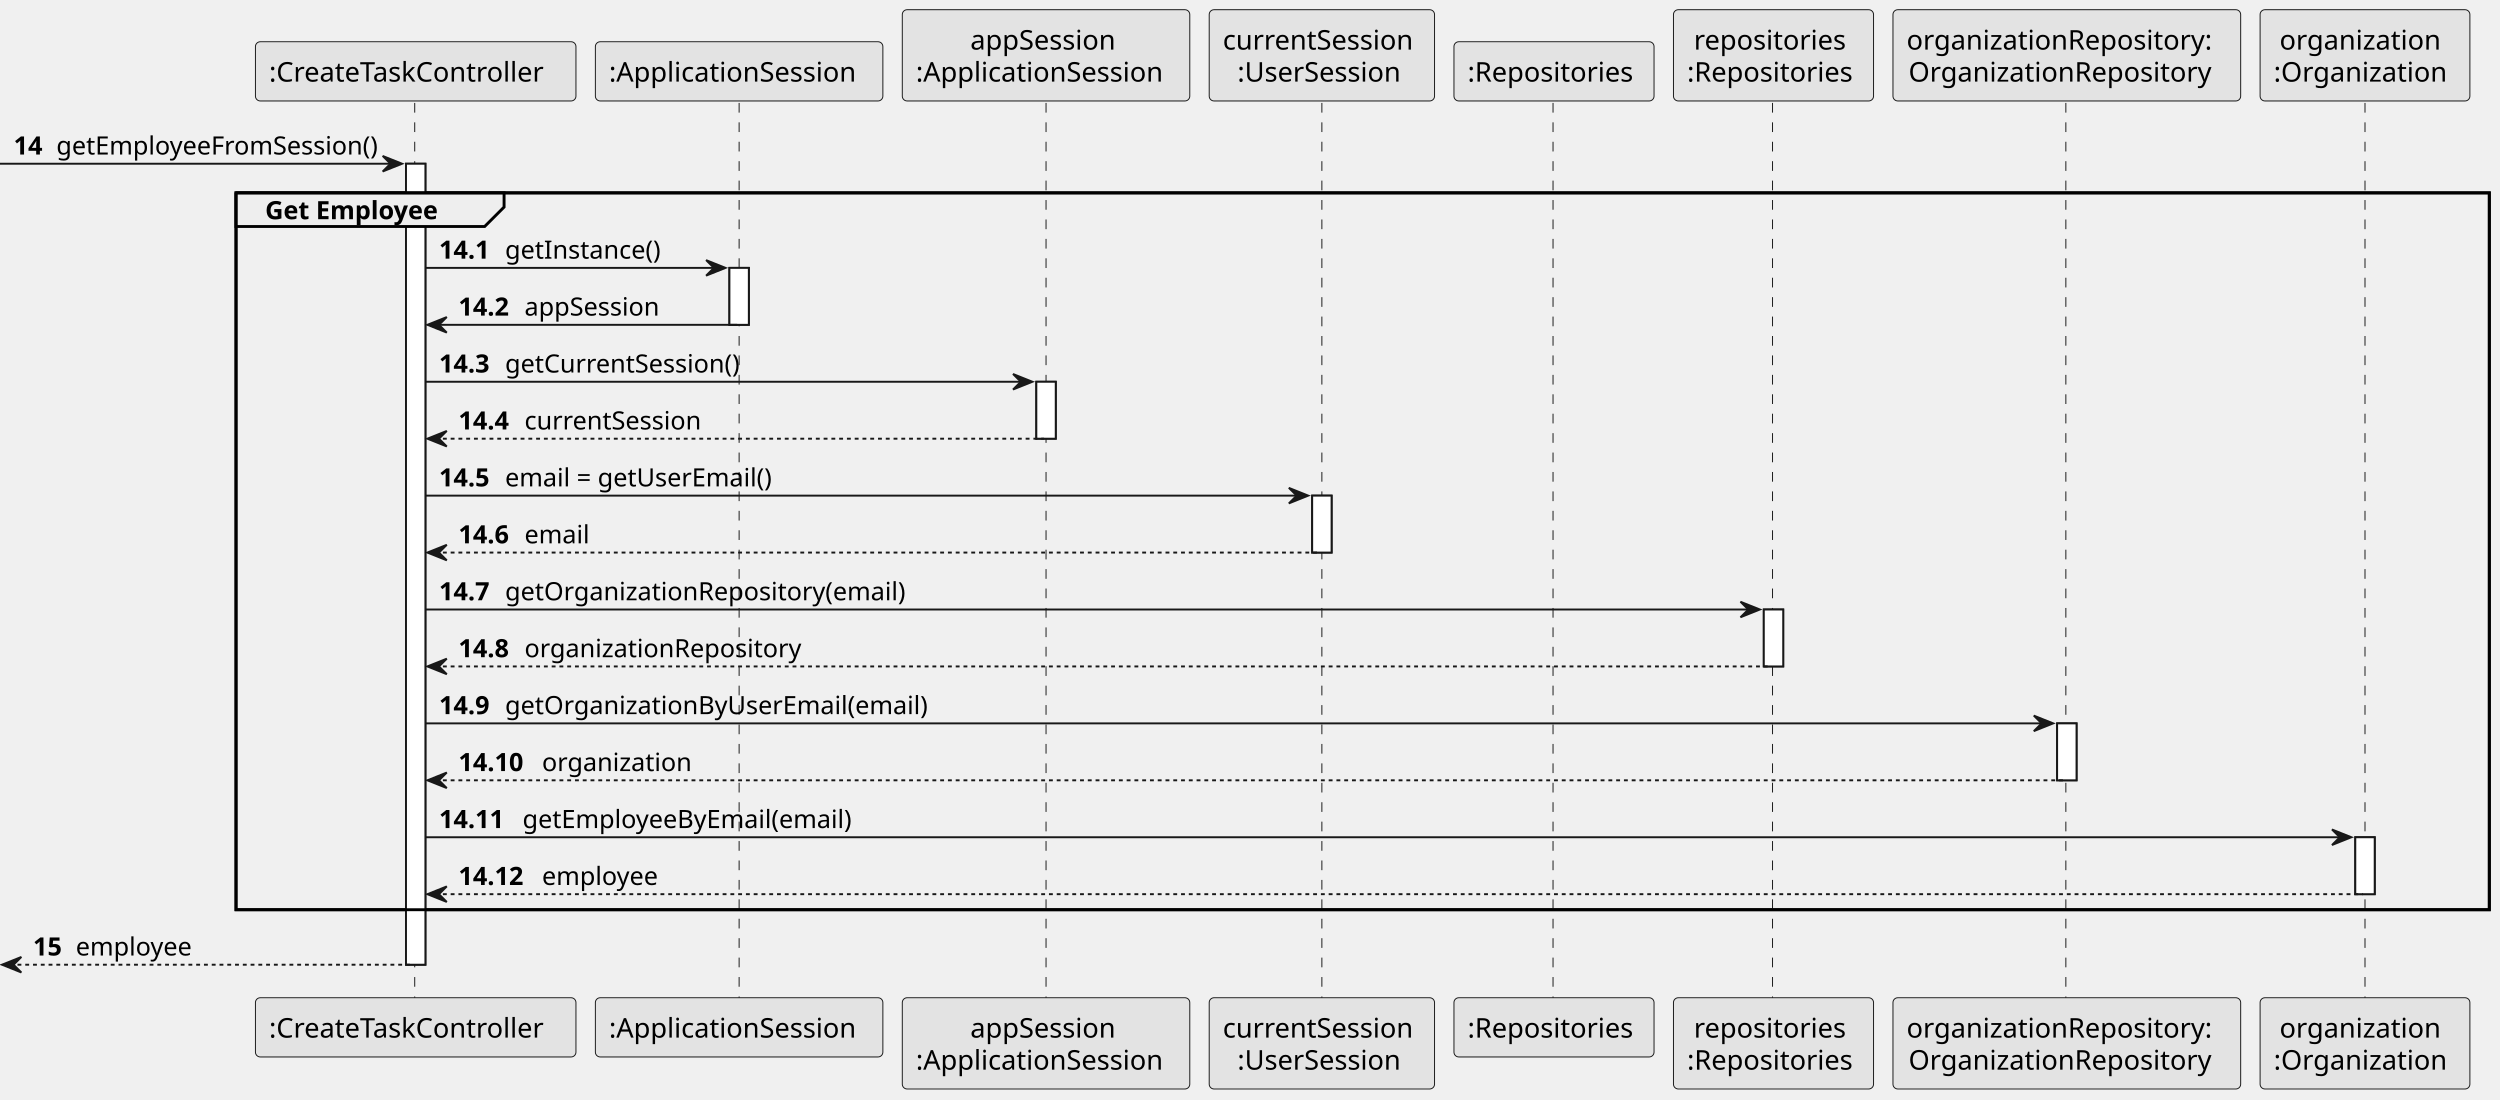
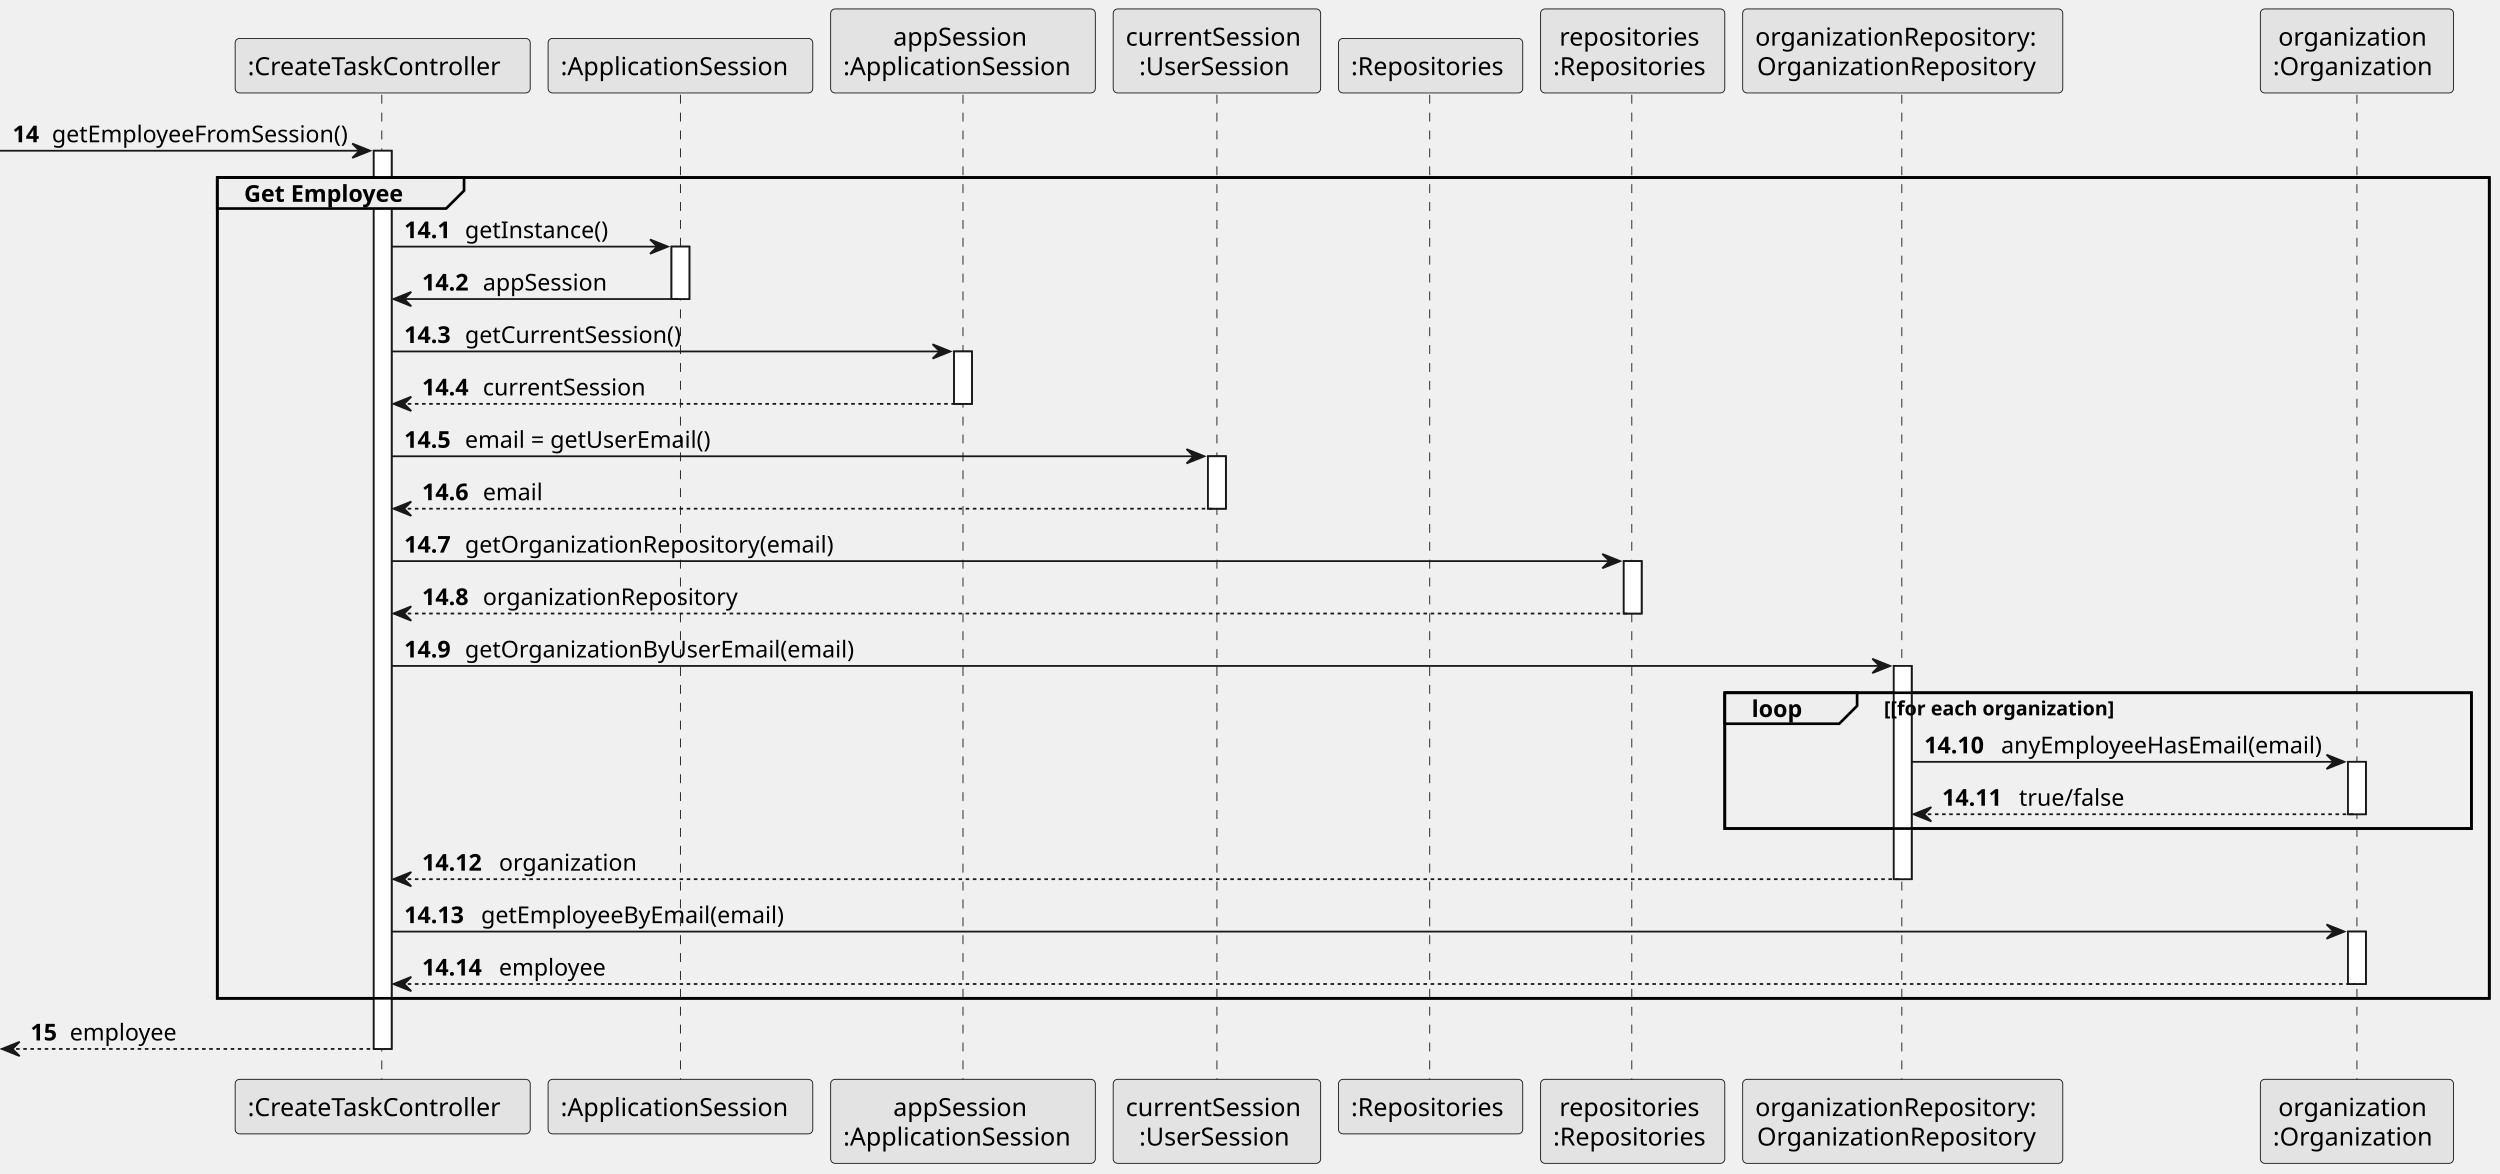
- <svg xmlns="http://www.w3.org/2000/svg" contentStyleType="text/css" height="566px" preserveAspectRatio="none" style="width:1287px;height:566px;background:#FFFFFF;" version="1.1" viewBox="0 0 1287 566" width="1287px" zoomAndPan="magnify">
+ <svg xmlns="http://www.w3.org/2000/svg" contentStyleType="text/css" height="656px" preserveAspectRatio="none" style="width:1398px;height:656px;background:#FFFFFF;" version="1.1" viewBox="0 0 1398 656" width="1398px" zoomAndPan="magnify">
  <defs />
  <g>
-     <rect fill="#FFFFFF" height="412.348" style="stroke:#181818;stroke-width:1.0;" width="10" x="209" y="84.287" />
+     <rect fill="#FFFFFF" height="502.279" style="stroke:#181818;stroke-width:1.0;" width="10" x="209" y="84.287" />
    <rect fill="#FFFFFF" height="29.311" style="stroke:#181818;stroke-width:1.0;" width="10" x="375.5" y="137.908" />
    <rect fill="#FFFFFF" height="29.311" style="stroke:#181818;stroke-width:1.0;" width="10" x="533.5" y="196.529" />
    <rect fill="#FFFFFF" height="29.311" style="stroke:#181818;stroke-width:1.0;" width="10" x="675.5" y="255.15" />
    <rect fill="#FFFFFF" height="29.311" style="stroke:#181818;stroke-width:1.0;" width="10" x="908" y="313.772" />
-     <rect fill="#FFFFFF" height="29.311" style="stroke:#181818;stroke-width:1.0;" width="10" x="1059" y="372.393" />
-     <rect fill="#FFFFFF" height="29.311" style="stroke:#181818;stroke-width:1.0;" width="10" x="1212.5" y="431.014" />
-     <rect fill="none" height="369.037" style="stroke:#000000;stroke-width:1.5;" width="1160" x="121.5" y="99.287" />
-     <line style="stroke:#181818;stroke-width:0.5;stroke-dasharray:5.0,5.0;" x1="213.5" x2="213.5" y1="52.977" y2="514.635" />
-     <line style="stroke:#181818;stroke-width:0.5;stroke-dasharray:5.0,5.0;" x1="380.5" x2="380.5" y1="52.977" y2="514.635" />
-     <line style="stroke:#181818;stroke-width:0.5;stroke-dasharray:5.0,5.0;" x1="538.5" x2="538.5" y1="52.977" y2="514.635" />
-     <line style="stroke:#181818;stroke-width:0.5;stroke-dasharray:5.0,5.0;" x1="680.5" x2="680.5" y1="52.977" y2="514.635" />
-     <line style="stroke:#181818;stroke-width:0.5;stroke-dasharray:5.0,5.0;" x1="799.5" x2="799.5" y1="52.977" y2="514.635" />
-     <line style="stroke:#181818;stroke-width:0.5;stroke-dasharray:5.0,5.0;" x1="912.5" x2="912.5" y1="52.977" y2="514.635" />
-     <line style="stroke:#181818;stroke-width:0.5;stroke-dasharray:5.0,5.0;" x1="1063.5" x2="1063.5" y1="52.977" y2="514.635" />
-     <line style="stroke:#181818;stroke-width:0.5;stroke-dasharray:5.0,5.0;" x1="1217.5" x2="1217.5" y1="52.977" y2="514.635" />
+     <rect fill="#FFFFFF" height="119.242" style="stroke:#181818;stroke-width:1.0;" width="10" x="1059" y="372.393" />
+     <rect fill="#FFFFFF" height="29.311" style="stroke:#181818;stroke-width:1.0;" width="10" x="1313" y="426.014" />
+     <rect fill="#FFFFFF" height="29.311" style="stroke:#181818;stroke-width:1.0;" width="10" x="1313" y="520.945" />
+     <rect fill="none" height="458.969" style="stroke:#000000;stroke-width:1.5;" width="1270.5" x="121.5" y="99.287" />
+     <rect fill="none" height="75.932" style="stroke:#000000;stroke-width:1.5;" width="417.5" x="964.5" y="387.393" />
+     <line style="stroke:#181818;stroke-width:0.5;stroke-dasharray:5.0,5.0;" x1="213.5" x2="213.5" y1="52.977" y2="604.566" />
+     <line style="stroke:#181818;stroke-width:0.5;stroke-dasharray:5.0,5.0;" x1="380.5" x2="380.5" y1="52.977" y2="604.566" />
+     <line style="stroke:#181818;stroke-width:0.5;stroke-dasharray:5.0,5.0;" x1="538.5" x2="538.5" y1="52.977" y2="604.566" />
+     <line style="stroke:#181818;stroke-width:0.5;stroke-dasharray:5.0,5.0;" x1="680.5" x2="680.5" y1="52.977" y2="604.566" />
+     <line style="stroke:#181818;stroke-width:0.5;stroke-dasharray:5.0,5.0;" x1="799.5" x2="799.5" y1="52.977" y2="604.566" />
+     <line style="stroke:#181818;stroke-width:0.5;stroke-dasharray:5.0,5.0;" x1="912.5" x2="912.5" y1="52.977" y2="604.566" />
+     <line style="stroke:#181818;stroke-width:0.5;stroke-dasharray:5.0,5.0;" x1="1063.5" x2="1063.5" y1="52.977" y2="604.566" />
+     <line style="stroke:#181818;stroke-width:0.5;stroke-dasharray:5.0,5.0;" x1="1318" x2="1318" y1="52.977" y2="604.566" />
    <rect fill="#E3E3E3" height="30.488" rx="2.5" ry="2.5" style="stroke:#181818;stroke-width:0.5;" width="165" x="131.5" y="21.488" />
    <text fill="#000000" font-family="sans-serif" font-size="14" lengthAdjust="spacing" textLength="151" x="138.5" y="42.023">:CreateTaskController</text>
-     <rect fill="#E3E3E3" height="30.488" rx="2.5" ry="2.5" style="stroke:#181818;stroke-width:0.5;" width="165" x="131.5" y="513.635" />
-     <text fill="#000000" font-family="sans-serif" font-size="14" lengthAdjust="spacing" textLength="151" x="138.5" y="534.17">:CreateTaskController</text>
+     <rect fill="#E3E3E3" height="30.488" rx="2.5" ry="2.5" style="stroke:#181818;stroke-width:0.5;" width="165" x="131.5" y="603.566" />
+     <text fill="#000000" font-family="sans-serif" font-size="14" lengthAdjust="spacing" textLength="151" x="138.5" y="624.102">:CreateTaskController</text>
    <rect fill="#E3E3E3" height="30.488" rx="2.5" ry="2.5" style="stroke:#181818;stroke-width:0.5;" width="148" x="306.5" y="21.488" />
    <text fill="#000000" font-family="sans-serif" font-size="14" lengthAdjust="spacing" textLength="134" x="313.5" y="42.023">:ApplicationSession</text>
-     <rect fill="#E3E3E3" height="30.488" rx="2.5" ry="2.5" style="stroke:#181818;stroke-width:0.5;" width="148" x="306.5" y="513.635" />
-     <text fill="#000000" font-family="sans-serif" font-size="14" lengthAdjust="spacing" textLength="134" x="313.5" y="534.17">:ApplicationSession</text>
+     <rect fill="#E3E3E3" height="30.488" rx="2.5" ry="2.5" style="stroke:#181818;stroke-width:0.5;" width="148" x="306.5" y="603.566" />
+     <text fill="#000000" font-family="sans-serif" font-size="14" lengthAdjust="spacing" textLength="134" x="313.5" y="624.102">:ApplicationSession</text>
    <rect fill="#E3E3E3" height="46.977" rx="2.5" ry="2.5" style="stroke:#181818;stroke-width:0.5;" width="148" x="464.5" y="5" />
    <text fill="#000000" font-family="sans-serif" font-size="14" lengthAdjust="spacing" textLength="78" x="499.5" y="25.535">appSession</text>
    <text fill="#000000" font-family="sans-serif" font-size="14" lengthAdjust="spacing" textLength="134" x="471.5" y="42.023">:ApplicationSession</text>
-     <rect fill="#E3E3E3" height="46.977" rx="2.5" ry="2.5" style="stroke:#181818;stroke-width:0.5;" width="148" x="464.5" y="513.635" />
-     <text fill="#000000" font-family="sans-serif" font-size="14" lengthAdjust="spacing" textLength="78" x="499.5" y="534.17">appSession</text>
-     <text fill="#000000" font-family="sans-serif" font-size="14" lengthAdjust="spacing" textLength="134" x="471.5" y="550.658">:ApplicationSession</text>
+     <rect fill="#E3E3E3" height="46.977" rx="2.5" ry="2.5" style="stroke:#181818;stroke-width:0.5;" width="148" x="464.5" y="603.566" />
+     <text fill="#000000" font-family="sans-serif" font-size="14" lengthAdjust="spacing" textLength="78" x="499.5" y="624.102">appSession</text>
+     <text fill="#000000" font-family="sans-serif" font-size="14" lengthAdjust="spacing" textLength="134" x="471.5" y="640.59">:ApplicationSession</text>
    <rect fill="#E3E3E3" height="46.977" rx="2.5" ry="2.5" style="stroke:#181818;stroke-width:0.5;" width="116" x="622.5" y="5" />
    <text fill="#000000" font-family="sans-serif" font-size="14" lengthAdjust="spacing" textLength="102" x="629.5" y="25.535">currentSession</text>
    <text fill="#000000" font-family="sans-serif" font-size="14" lengthAdjust="spacing" textLength="87" x="637" y="42.023">:UserSession</text>
-     <rect fill="#E3E3E3" height="46.977" rx="2.5" ry="2.5" style="stroke:#181818;stroke-width:0.5;" width="116" x="622.5" y="513.635" />
-     <text fill="#000000" font-family="sans-serif" font-size="14" lengthAdjust="spacing" textLength="102" x="629.5" y="534.17">currentSession</text>
-     <text fill="#000000" font-family="sans-serif" font-size="14" lengthAdjust="spacing" textLength="87" x="637" y="550.658">:UserSession</text>
+     <rect fill="#E3E3E3" height="46.977" rx="2.5" ry="2.5" style="stroke:#181818;stroke-width:0.5;" width="116" x="622.5" y="603.566" />
+     <text fill="#000000" font-family="sans-serif" font-size="14" lengthAdjust="spacing" textLength="102" x="629.5" y="624.102">currentSession</text>
+     <text fill="#000000" font-family="sans-serif" font-size="14" lengthAdjust="spacing" textLength="87" x="637" y="640.59">:UserSession</text>
    <rect fill="#E3E3E3" height="30.488" rx="2.5" ry="2.5" style="stroke:#181818;stroke-width:0.5;" width="103" x="748.5" y="21.488" />
    <text fill="#000000" font-family="sans-serif" font-size="14" lengthAdjust="spacing" textLength="89" x="755.5" y="42.023">:Repositories</text>
-     <rect fill="#E3E3E3" height="30.488" rx="2.5" ry="2.5" style="stroke:#181818;stroke-width:0.5;" width="103" x="748.5" y="513.635" />
-     <text fill="#000000" font-family="sans-serif" font-size="14" lengthAdjust="spacing" textLength="89" x="755.5" y="534.17">:Repositories</text>
+     <rect fill="#E3E3E3" height="30.488" rx="2.5" ry="2.5" style="stroke:#181818;stroke-width:0.5;" width="103" x="748.5" y="603.566" />
+     <text fill="#000000" font-family="sans-serif" font-size="14" lengthAdjust="spacing" textLength="89" x="755.5" y="624.102">:Repositories</text>
    <rect fill="#E3E3E3" height="46.977" rx="2.5" ry="2.5" style="stroke:#181818;stroke-width:0.5;" width="103" x="861.5" y="5" />
    <text fill="#000000" font-family="sans-serif" font-size="14" lengthAdjust="spacing" textLength="82" x="872" y="25.535">repositories</text>
    <text fill="#000000" font-family="sans-serif" font-size="14" lengthAdjust="spacing" textLength="89" x="868.5" y="42.023">:Repositories</text>
-     <rect fill="#E3E3E3" height="46.977" rx="2.5" ry="2.5" style="stroke:#181818;stroke-width:0.5;" width="103" x="861.5" y="513.635" />
-     <text fill="#000000" font-family="sans-serif" font-size="14" lengthAdjust="spacing" textLength="82" x="872" y="534.17">repositories</text>
-     <text fill="#000000" font-family="sans-serif" font-size="14" lengthAdjust="spacing" textLength="89" x="868.5" y="550.658">:Repositories</text>
+     <rect fill="#E3E3E3" height="46.977" rx="2.5" ry="2.5" style="stroke:#181818;stroke-width:0.5;" width="103" x="861.5" y="603.566" />
+     <text fill="#000000" font-family="sans-serif" font-size="14" lengthAdjust="spacing" textLength="82" x="872" y="624.102">repositories</text>
+     <text fill="#000000" font-family="sans-serif" font-size="14" lengthAdjust="spacing" textLength="89" x="868.5" y="640.59">:Repositories</text>
    <rect fill="#E3E3E3" height="46.977" rx="2.5" ry="2.5" style="stroke:#181818;stroke-width:0.5;" width="179" x="974.5" y="5" />
    <text fill="#000000" font-family="sans-serif" font-size="14" lengthAdjust="spacing" textLength="165" x="981.5" y="25.535">organizationRepository:</text>
    <text fill="#000000" font-family="sans-serif" font-size="14" lengthAdjust="spacing" textLength="163" x="982.5" y="42.023">OrganizationRepository</text>
-     <rect fill="#E3E3E3" height="46.977" rx="2.5" ry="2.5" style="stroke:#181818;stroke-width:0.5;" width="179" x="974.5" y="513.635" />
-     <text fill="#000000" font-family="sans-serif" font-size="14" lengthAdjust="spacing" textLength="165" x="981.5" y="534.17">organizationRepository:</text>
-     <text fill="#000000" font-family="sans-serif" font-size="14" lengthAdjust="spacing" textLength="163" x="982.5" y="550.658">OrganizationRepository</text>
-     <rect fill="#E3E3E3" height="46.977" rx="2.5" ry="2.5" style="stroke:#181818;stroke-width:0.5;" width="108" x="1163.5" y="5" />
-     <text fill="#000000" font-family="sans-serif" font-size="14" lengthAdjust="spacing" textLength="88" x="1173.5" y="25.535">organization</text>
-     <text fill="#000000" font-family="sans-serif" font-size="14" lengthAdjust="spacing" textLength="94" x="1170.5" y="42.023">:Organization</text>
-     <rect fill="#E3E3E3" height="46.977" rx="2.5" ry="2.5" style="stroke:#181818;stroke-width:0.5;" width="108" x="1163.5" y="513.635" />
-     <text fill="#000000" font-family="sans-serif" font-size="14" lengthAdjust="spacing" textLength="88" x="1173.5" y="534.17">organization</text>
-     <text fill="#000000" font-family="sans-serif" font-size="14" lengthAdjust="spacing" textLength="94" x="1170.5" y="550.658">:Organization</text>
-     <rect fill="#FFFFFF" height="412.348" style="stroke:#181818;stroke-width:1.0;" width="10" x="209" y="84.287" />
+     <rect fill="#E3E3E3" height="46.977" rx="2.5" ry="2.5" style="stroke:#181818;stroke-width:0.5;" width="179" x="974.5" y="603.566" />
+     <text fill="#000000" font-family="sans-serif" font-size="14" lengthAdjust="spacing" textLength="165" x="981.5" y="624.102">organizationRepository:</text>
+     <text fill="#000000" font-family="sans-serif" font-size="14" lengthAdjust="spacing" textLength="163" x="982.5" y="640.59">OrganizationRepository</text>
+     <rect fill="#E3E3E3" height="46.977" rx="2.5" ry="2.5" style="stroke:#181818;stroke-width:0.5;" width="108" x="1264" y="5" />
+     <text fill="#000000" font-family="sans-serif" font-size="14" lengthAdjust="spacing" textLength="88" x="1274" y="25.535">organization</text>
+     <text fill="#000000" font-family="sans-serif" font-size="14" lengthAdjust="spacing" textLength="94" x="1271" y="42.023">:Organization</text>
+     <rect fill="#E3E3E3" height="46.977" rx="2.5" ry="2.5" style="stroke:#181818;stroke-width:0.5;" width="108" x="1264" y="603.566" />
+     <text fill="#000000" font-family="sans-serif" font-size="14" lengthAdjust="spacing" textLength="88" x="1274" y="624.102">organization</text>
+     <text fill="#000000" font-family="sans-serif" font-size="14" lengthAdjust="spacing" textLength="94" x="1271" y="640.59">:Organization</text>
+     <rect fill="#FFFFFF" height="502.279" style="stroke:#181818;stroke-width:1.0;" width="10" x="209" y="84.287" />
    <rect fill="#FFFFFF" height="29.311" style="stroke:#181818;stroke-width:1.0;" width="10" x="375.5" y="137.908" />
    <rect fill="#FFFFFF" height="29.311" style="stroke:#181818;stroke-width:1.0;" width="10" x="533.5" y="196.529" />
    <rect fill="#FFFFFF" height="29.311" style="stroke:#181818;stroke-width:1.0;" width="10" x="675.5" y="255.15" />
    <rect fill="#FFFFFF" height="29.311" style="stroke:#181818;stroke-width:1.0;" width="10" x="908" y="313.772" />
-     <rect fill="#FFFFFF" height="29.311" style="stroke:#181818;stroke-width:1.0;" width="10" x="1059" y="372.393" />
-     <rect fill="#FFFFFF" height="29.311" style="stroke:#181818;stroke-width:1.0;" width="10" x="1212.5" y="431.014" />
+     <rect fill="#FFFFFF" height="119.242" style="stroke:#181818;stroke-width:1.0;" width="10" x="1059" y="372.393" />
+     <rect fill="#FFFFFF" height="29.311" style="stroke:#181818;stroke-width:1.0;" width="10" x="1313" y="426.014" />
+     <rect fill="#FFFFFF" height="29.311" style="stroke:#181818;stroke-width:1.0;" width="10" x="1313" y="520.945" />
    <polygon fill="#181818" points="197,80.287,207,84.287,197,88.287,201,84.287" style="stroke:#181818;stroke-width:1.0;" />
    <line style="stroke:#181818;stroke-width:1.0;" x1="0" x2="203" y1="84.287" y2="84.287" />
    <text fill="#000000" font-family="sans-serif" font-size="13" font-weight="bold" lengthAdjust="spacing" textLength="18" x="7" y="79.545">14</text>
    <text fill="#000000" font-family="sans-serif" font-size="13" lengthAdjust="spacing" textLength="168" x="29" y="79.545">getEmployeeFromSession()</text>
    <path d="M121.5,99.287 L259.5,99.287 L259.5,106.598 L249.5,116.598 L121.5,116.598 L121.5,99.287 " fill="#EEEEEE" style="stroke:#000000;stroke-width:1.5;" />
-     <rect fill="none" height="369.037" style="stroke:#000000;stroke-width:1.5;" width="1160" x="121.5" y="99.287" />
+     <rect fill="none" height="458.969" style="stroke:#000000;stroke-width:1.5;" width="1270.5" x="121.5" y="99.287" />
    <text fill="#000000" font-family="sans-serif" font-size="13" font-weight="bold" lengthAdjust="spacing" textLength="93" x="136.5" y="112.856">Get Employee</text>
    <polygon fill="#181818" points="363.5,133.908,373.5,137.908,363.5,141.908,367.5,137.908" style="stroke:#181818;stroke-width:1.0;" />
    <line style="stroke:#181818;stroke-width:1.0;" x1="219" x2="369.5" y1="137.908" y2="137.908" />
    <text fill="#000000" font-family="sans-serif" font-size="13" font-weight="bold" lengthAdjust="spacing" textLength="30" x="226" y="133.166">14.1</text>
    <text fill="#000000" font-family="sans-serif" font-size="13" lengthAdjust="spacing" textLength="81" x="260" y="133.166">getInstance()</text>
    <polygon fill="#181818" points="230,163.219,220,167.219,230,171.219,226,167.219" style="stroke:#181818;stroke-width:1.0;" />
    <line style="stroke:#181818;stroke-width:1.0;" x1="224" x2="379.5" y1="167.219" y2="167.219" />
    <text fill="#000000" font-family="sans-serif" font-size="13" font-weight="bold" lengthAdjust="spacing" textLength="30" x="236" y="162.477">14.2</text>
    <text fill="#000000" font-family="sans-serif" font-size="13" lengthAdjust="spacing" textLength="71" x="270" y="162.477">appSession</text>
    <polygon fill="#181818" points="521.5,192.529,531.5,196.529,521.5,200.529,525.5,196.529" style="stroke:#181818;stroke-width:1.0;" />
    <line style="stroke:#181818;stroke-width:1.0;" x1="219" x2="527.5" y1="196.529" y2="196.529" />
    <text fill="#000000" font-family="sans-serif" font-size="13" font-weight="bold" lengthAdjust="spacing" textLength="30" x="226" y="191.787">14.3</text>
    <text fill="#000000" font-family="sans-serif" font-size="13" lengthAdjust="spacing" textLength="123" x="260" y="191.787">getCurrentSession()</text>
    <polygon fill="#181818" points="230,221.84,220,225.84,230,229.84,226,225.84" style="stroke:#181818;stroke-width:1.0;" />
    <line style="stroke:#181818;stroke-width:1.0;stroke-dasharray:2.0,2.0;" x1="224" x2="537.5" y1="225.84" y2="225.84" />
    <text fill="#000000" font-family="sans-serif" font-size="13" font-weight="bold" lengthAdjust="spacing" textLength="30" x="236" y="221.098">14.4</text>
    <text fill="#000000" font-family="sans-serif" font-size="13" lengthAdjust="spacing" textLength="93" x="270" y="221.098">currentSession</text>
    <polygon fill="#181818" points="663.5,251.15,673.5,255.15,663.5,259.15,667.5,255.15" style="stroke:#181818;stroke-width:1.0;" />
    <line style="stroke:#181818;stroke-width:1.0;" x1="219" x2="669.5" y1="255.15" y2="255.15" />
    <text fill="#000000" font-family="sans-serif" font-size="13" font-weight="bold" lengthAdjust="spacing" textLength="30" x="226" y="250.408">14.5</text>
    <text fill="#000000" font-family="sans-serif" font-size="13" lengthAdjust="spacing" textLength="142" x="260" y="250.408">email = getUserEmail()</text>
    <polygon fill="#181818" points="230,280.461,220,284.461,230,288.461,226,284.461" style="stroke:#181818;stroke-width:1.0;" />
    <line style="stroke:#181818;stroke-width:1.0;stroke-dasharray:2.0,2.0;" x1="224" x2="679.5" y1="284.461" y2="284.461" />
    <text fill="#000000" font-family="sans-serif" font-size="13" font-weight="bold" lengthAdjust="spacing" textLength="30" x="236" y="279.719">14.6</text>
    <text fill="#000000" font-family="sans-serif" font-size="13" lengthAdjust="spacing" textLength="34" x="270" y="279.719">email</text>
    <polygon fill="#181818" points="896,309.772,906,313.772,896,317.772,900,313.772" style="stroke:#181818;stroke-width:1.0;" />
    <line style="stroke:#181818;stroke-width:1.0;" x1="219" x2="902" y1="313.772" y2="313.772" />
    <text fill="#000000" font-family="sans-serif" font-size="13" font-weight="bold" lengthAdjust="spacing" textLength="30" x="226" y="309.029">14.7</text>
    <text fill="#000000" font-family="sans-serif" font-size="13" lengthAdjust="spacing" textLength="210" x="260" y="309.029">getOrganizationRepository(email)</text>
    <polygon fill="#181818" points="230,339.082,220,343.082,230,347.082,226,343.082" style="stroke:#181818;stroke-width:1.0;" />
    <line style="stroke:#181818;stroke-width:1.0;stroke-dasharray:2.0,2.0;" x1="224" x2="912" y1="343.082" y2="343.082" />
    <text fill="#000000" font-family="sans-serif" font-size="13" font-weight="bold" lengthAdjust="spacing" textLength="30" x="236" y="338.34">14.8</text>
    <text fill="#000000" font-family="sans-serif" font-size="13" lengthAdjust="spacing" textLength="146" x="270" y="338.34">organizationRepository</text>
    <polygon fill="#181818" points="1047,368.393,1057,372.393,1047,376.393,1051,372.393" style="stroke:#181818;stroke-width:1.0;" />
    <line style="stroke:#181818;stroke-width:1.0;" x1="219" x2="1053" y1="372.393" y2="372.393" />
    <text fill="#000000" font-family="sans-serif" font-size="13" font-weight="bold" lengthAdjust="spacing" textLength="30" x="226" y="367.65">14.9</text>
    <text fill="#000000" font-family="sans-serif" font-size="13" lengthAdjust="spacing" textLength="219" x="260" y="367.65">getOrganizationByUserEmail(email)</text>
-     <polygon fill="#181818" points="230,397.703,220,401.703,230,405.703,226,401.703" style="stroke:#181818;stroke-width:1.0;" />
-     <line style="stroke:#181818;stroke-width:1.0;stroke-dasharray:2.0,2.0;" x1="224" x2="1063" y1="401.703" y2="401.703" />
-     <text fill="#000000" font-family="sans-serif" font-size="13" font-weight="bold" lengthAdjust="spacing" textLength="39" x="236" y="396.961">14.10</text>
-     <text fill="#000000" font-family="sans-serif" font-size="13" lengthAdjust="spacing" textLength="79" x="279" y="396.961">organization</text>
-     <polygon fill="#181818" points="1200.5,427.014,1210.5,431.014,1200.5,435.014,1204.5,431.014" style="stroke:#181818;stroke-width:1.0;" />
-     <line style="stroke:#181818;stroke-width:1.0;" x1="219" x2="1206.5" y1="431.014" y2="431.014" />
-     <text fill="#000000" font-family="sans-serif" font-size="13" font-weight="bold" lengthAdjust="spacing" textLength="39" x="226" y="426.272">14.11</text>
-     <text fill="#000000" font-family="sans-serif" font-size="13" lengthAdjust="spacing" textLength="170" x="269" y="426.272">getEmployeeByEmail(email)</text>
-     <polygon fill="#181818" points="230,456.324,220,460.324,230,464.324,226,460.324" style="stroke:#181818;stroke-width:1.0;" />
-     <line style="stroke:#181818;stroke-width:1.0;stroke-dasharray:2.0,2.0;" x1="224" x2="1216.5" y1="460.324" y2="460.324" />
-     <text fill="#000000" font-family="sans-serif" font-size="13" font-weight="bold" lengthAdjust="spacing" textLength="39" x="236" y="455.582">14.12</text>
-     <text fill="#000000" font-family="sans-serif" font-size="13" lengthAdjust="spacing" textLength="60" x="279" y="455.582">employee</text>
-     <polygon fill="#181818" points="11,492.635,1,496.635,11,500.635,7,496.635" style="stroke:#181818;stroke-width:1.0;" />
-     <line style="stroke:#181818;stroke-width:1.0;stroke-dasharray:2.0,2.0;" x1="5" x2="213" y1="496.635" y2="496.635" />
-     <text fill="#000000" font-family="sans-serif" font-size="13" font-weight="bold" lengthAdjust="spacing" textLength="18" x="17" y="491.893">15</text>
-     <text fill="#000000" font-family="sans-serif" font-size="13" lengthAdjust="spacing" textLength="60" x="39" y="491.893">employee</text>
+     <path d="M964.5,387.393 L1038.5,387.393 L1038.5,394.703 L1028.5,404.703 L964.5,404.703 L964.5,387.393 " fill="#EEEEEE" style="stroke:#000000;stroke-width:1.5;" />
+     <rect fill="none" height="75.932" style="stroke:#000000;stroke-width:1.5;" width="417.5" x="964.5" y="387.393" />
+     <text fill="#000000" font-family="sans-serif" font-size="13" font-weight="bold" lengthAdjust="spacing" textLength="29" x="979.5" y="400.961">loop</text>
+     <text fill="#000000" font-family="sans-serif" font-size="11" font-weight="bold" lengthAdjust="spacing" textLength="132" x="1053.5" y="400.027">[[for each organization]</text>
+     <polygon fill="#181818" points="1301,422.014,1311,426.014,1301,430.014,1305,426.014" style="stroke:#181818;stroke-width:1.0;" />
+     <line style="stroke:#181818;stroke-width:1.0;" x1="1069" x2="1307" y1="426.014" y2="426.014" />
+     <text fill="#000000" font-family="sans-serif" font-size="13" font-weight="bold" lengthAdjust="spacing" textLength="39" x="1076" y="421.272">14.10</text>
+     <text fill="#000000" font-family="sans-serif" font-size="13" lengthAdjust="spacing" textLength="182" x="1119" y="421.272">anyEmployeeHasEmail(email)</text>
+     <polygon fill="#181818" points="1080,451.324,1070,455.324,1080,459.324,1076,455.324" style="stroke:#181818;stroke-width:1.0;" />
+     <line style="stroke:#181818;stroke-width:1.0;stroke-dasharray:2.0,2.0;" x1="1074" x2="1317" y1="455.324" y2="455.324" />
+     <text fill="#000000" font-family="sans-serif" font-size="13" font-weight="bold" lengthAdjust="spacing" textLength="39" x="1086" y="450.582">14.11</text>
+     <text fill="#000000" font-family="sans-serif" font-size="13" lengthAdjust="spacing" textLength="62" x="1129" y="450.582">true/false</text>
+     <polygon fill="#181818" points="230,487.635,220,491.635,230,495.635,226,491.635" style="stroke:#181818;stroke-width:1.0;" />
+     <line style="stroke:#181818;stroke-width:1.0;stroke-dasharray:2.0,2.0;" x1="224" x2="1063" y1="491.635" y2="491.635" />
+     <text fill="#000000" font-family="sans-serif" font-size="13" font-weight="bold" lengthAdjust="spacing" textLength="39" x="236" y="486.893">14.12</text>
+     <text fill="#000000" font-family="sans-serif" font-size="13" lengthAdjust="spacing" textLength="79" x="279" y="486.893">organization</text>
+     <polygon fill="#181818" points="1301,516.945,1311,520.945,1301,524.945,1305,520.945" style="stroke:#181818;stroke-width:1.0;" />
+     <line style="stroke:#181818;stroke-width:1.0;" x1="219" x2="1307" y1="520.945" y2="520.945" />
+     <text fill="#000000" font-family="sans-serif" font-size="13" font-weight="bold" lengthAdjust="spacing" textLength="39" x="226" y="516.203">14.13</text>
+     <text fill="#000000" font-family="sans-serif" font-size="13" lengthAdjust="spacing" textLength="170" x="269" y="516.203">getEmployeeByEmail(email)</text>
+     <polygon fill="#181818" points="230,546.256,220,550.256,230,554.256,226,550.256" style="stroke:#181818;stroke-width:1.0;" />
+     <line style="stroke:#181818;stroke-width:1.0;stroke-dasharray:2.0,2.0;" x1="224" x2="1317" y1="550.256" y2="550.256" />
+     <text fill="#000000" font-family="sans-serif" font-size="13" font-weight="bold" lengthAdjust="spacing" textLength="39" x="236" y="545.514">14.14</text>
+     <text fill="#000000" font-family="sans-serif" font-size="13" lengthAdjust="spacing" textLength="60" x="279" y="545.514">employee</text>
+     <polygon fill="#181818" points="11,582.566,1,586.566,11,590.566,7,586.566" style="stroke:#181818;stroke-width:1.0;" />
+     <line style="stroke:#181818;stroke-width:1.0;stroke-dasharray:2.0,2.0;" x1="5" x2="213" y1="586.566" y2="586.566" />
+     <text fill="#000000" font-family="sans-serif" font-size="13" font-weight="bold" lengthAdjust="spacing" textLength="18" x="17" y="581.824">15</text>
+     <text fill="#000000" font-family="sans-serif" font-size="13" lengthAdjust="spacing" textLength="60" x="39" y="581.824">employee</text>
  </g>
</svg>
